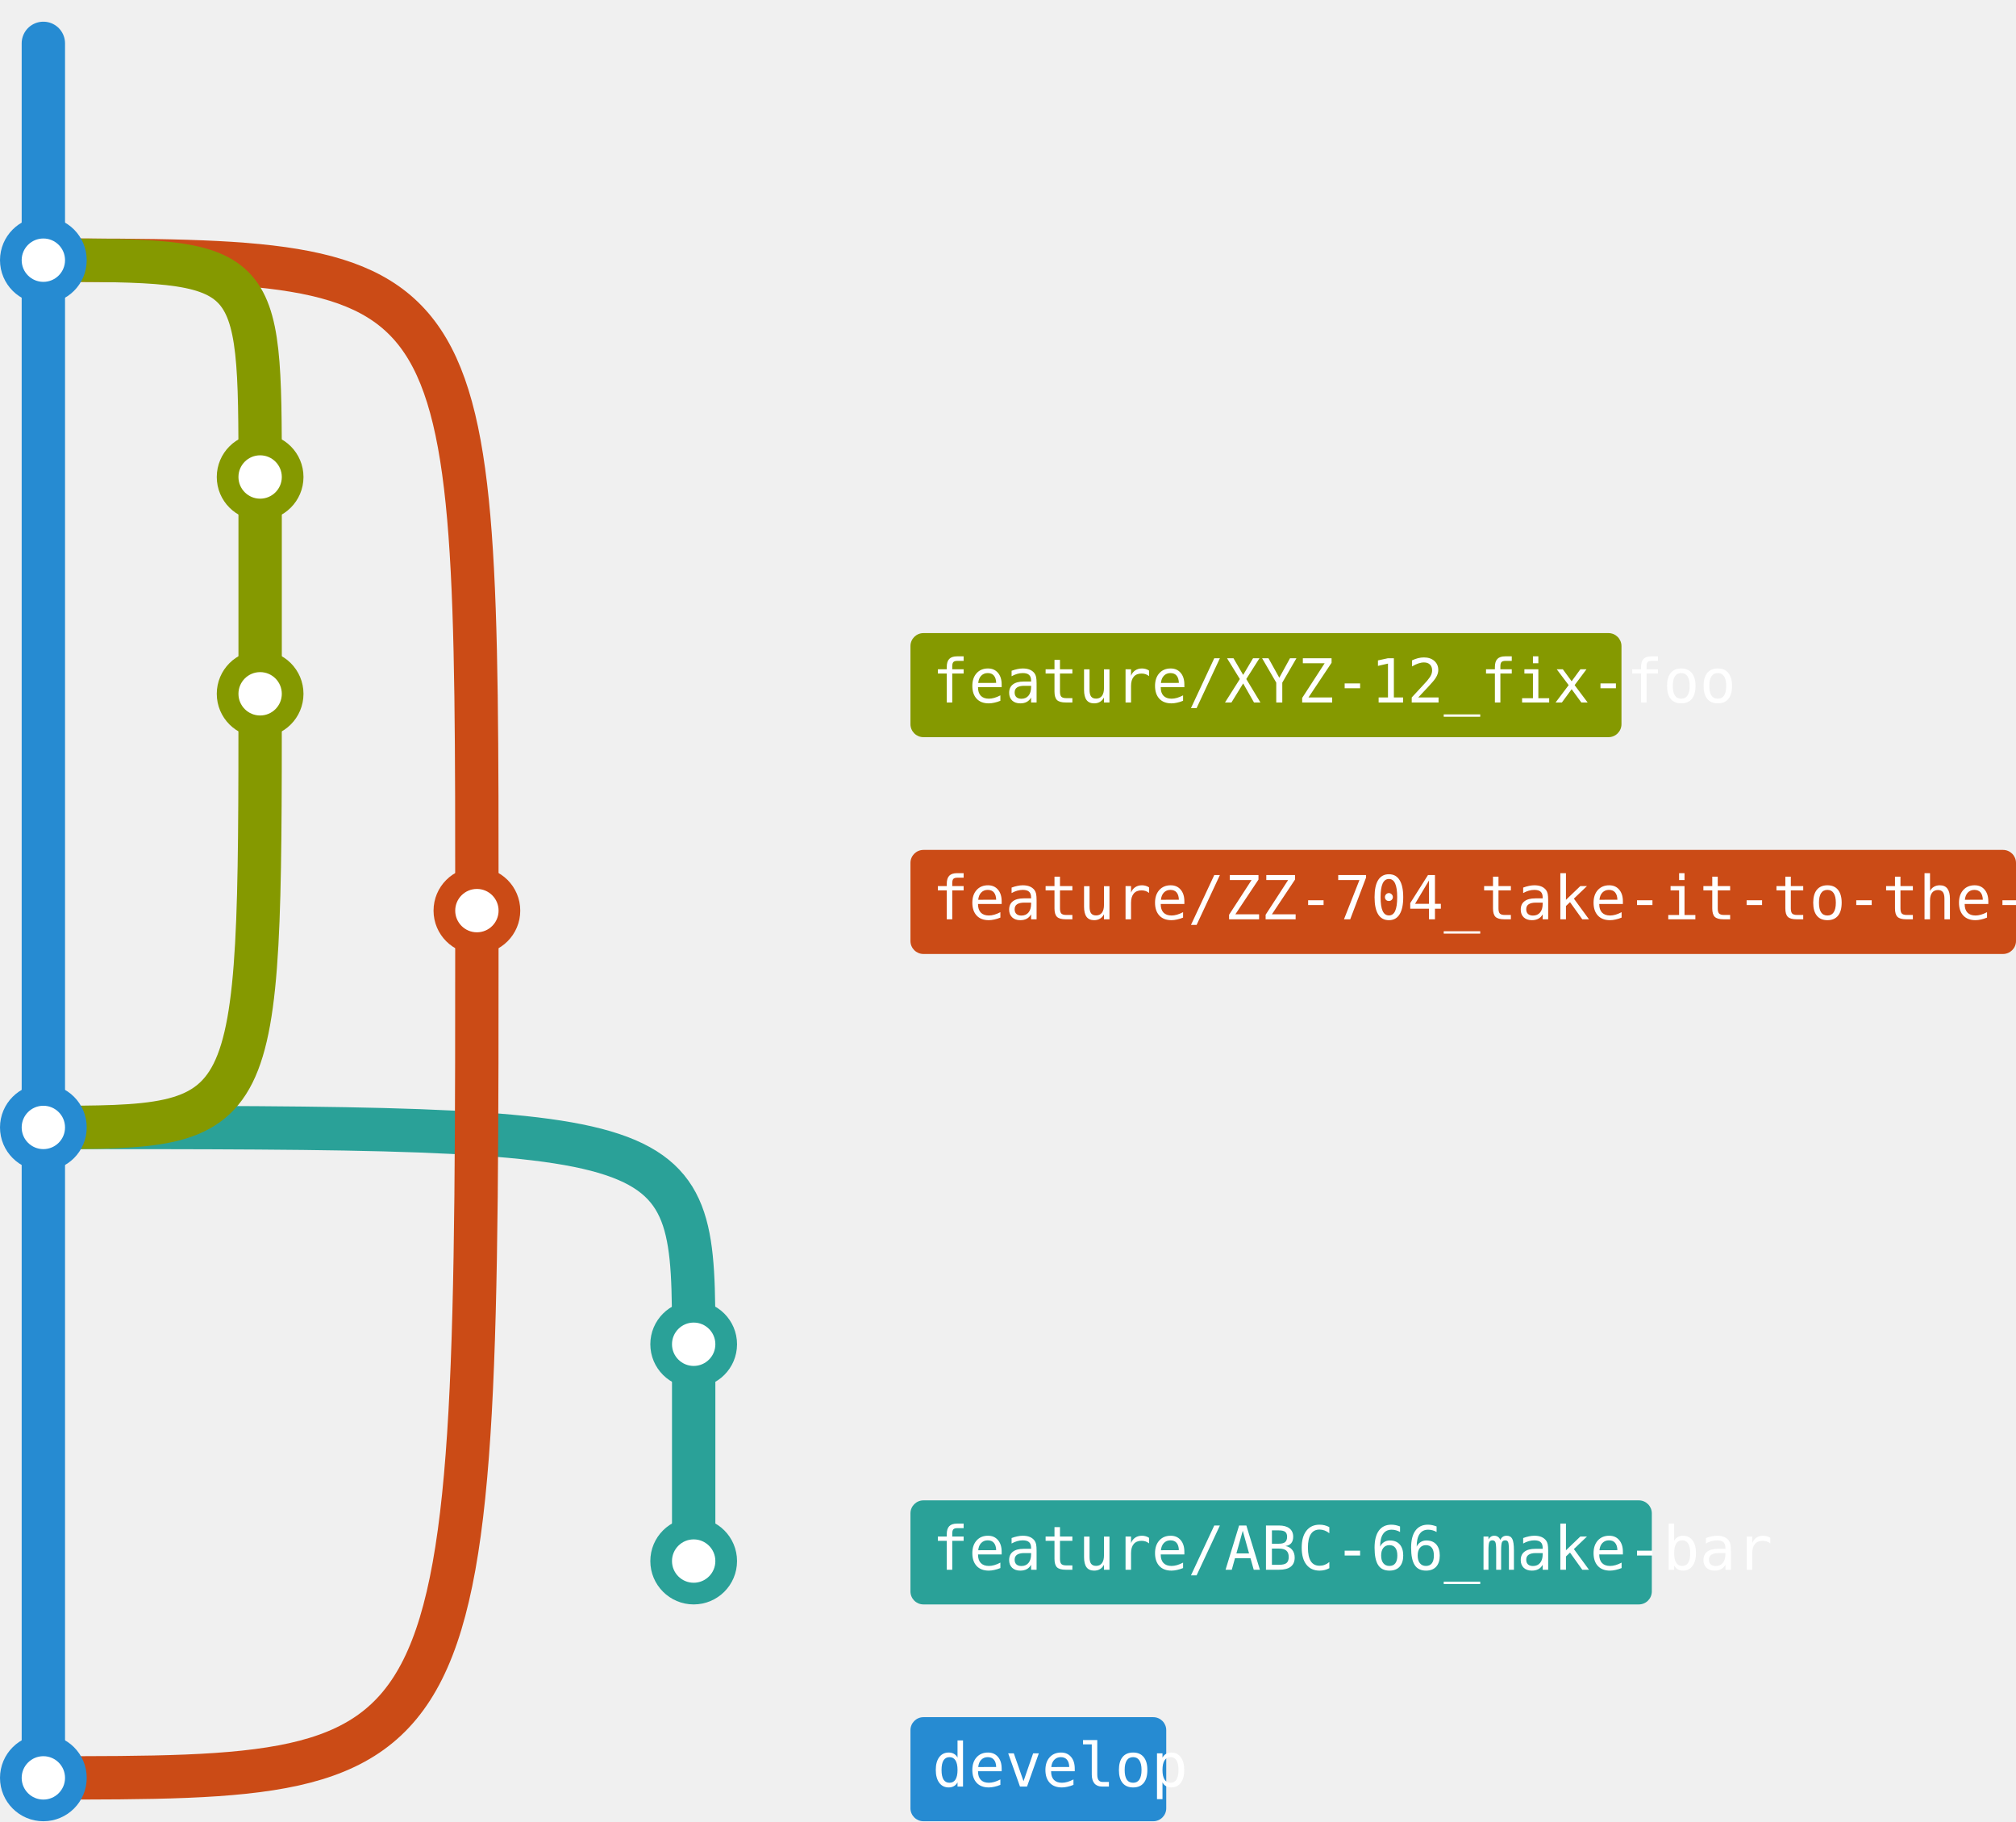
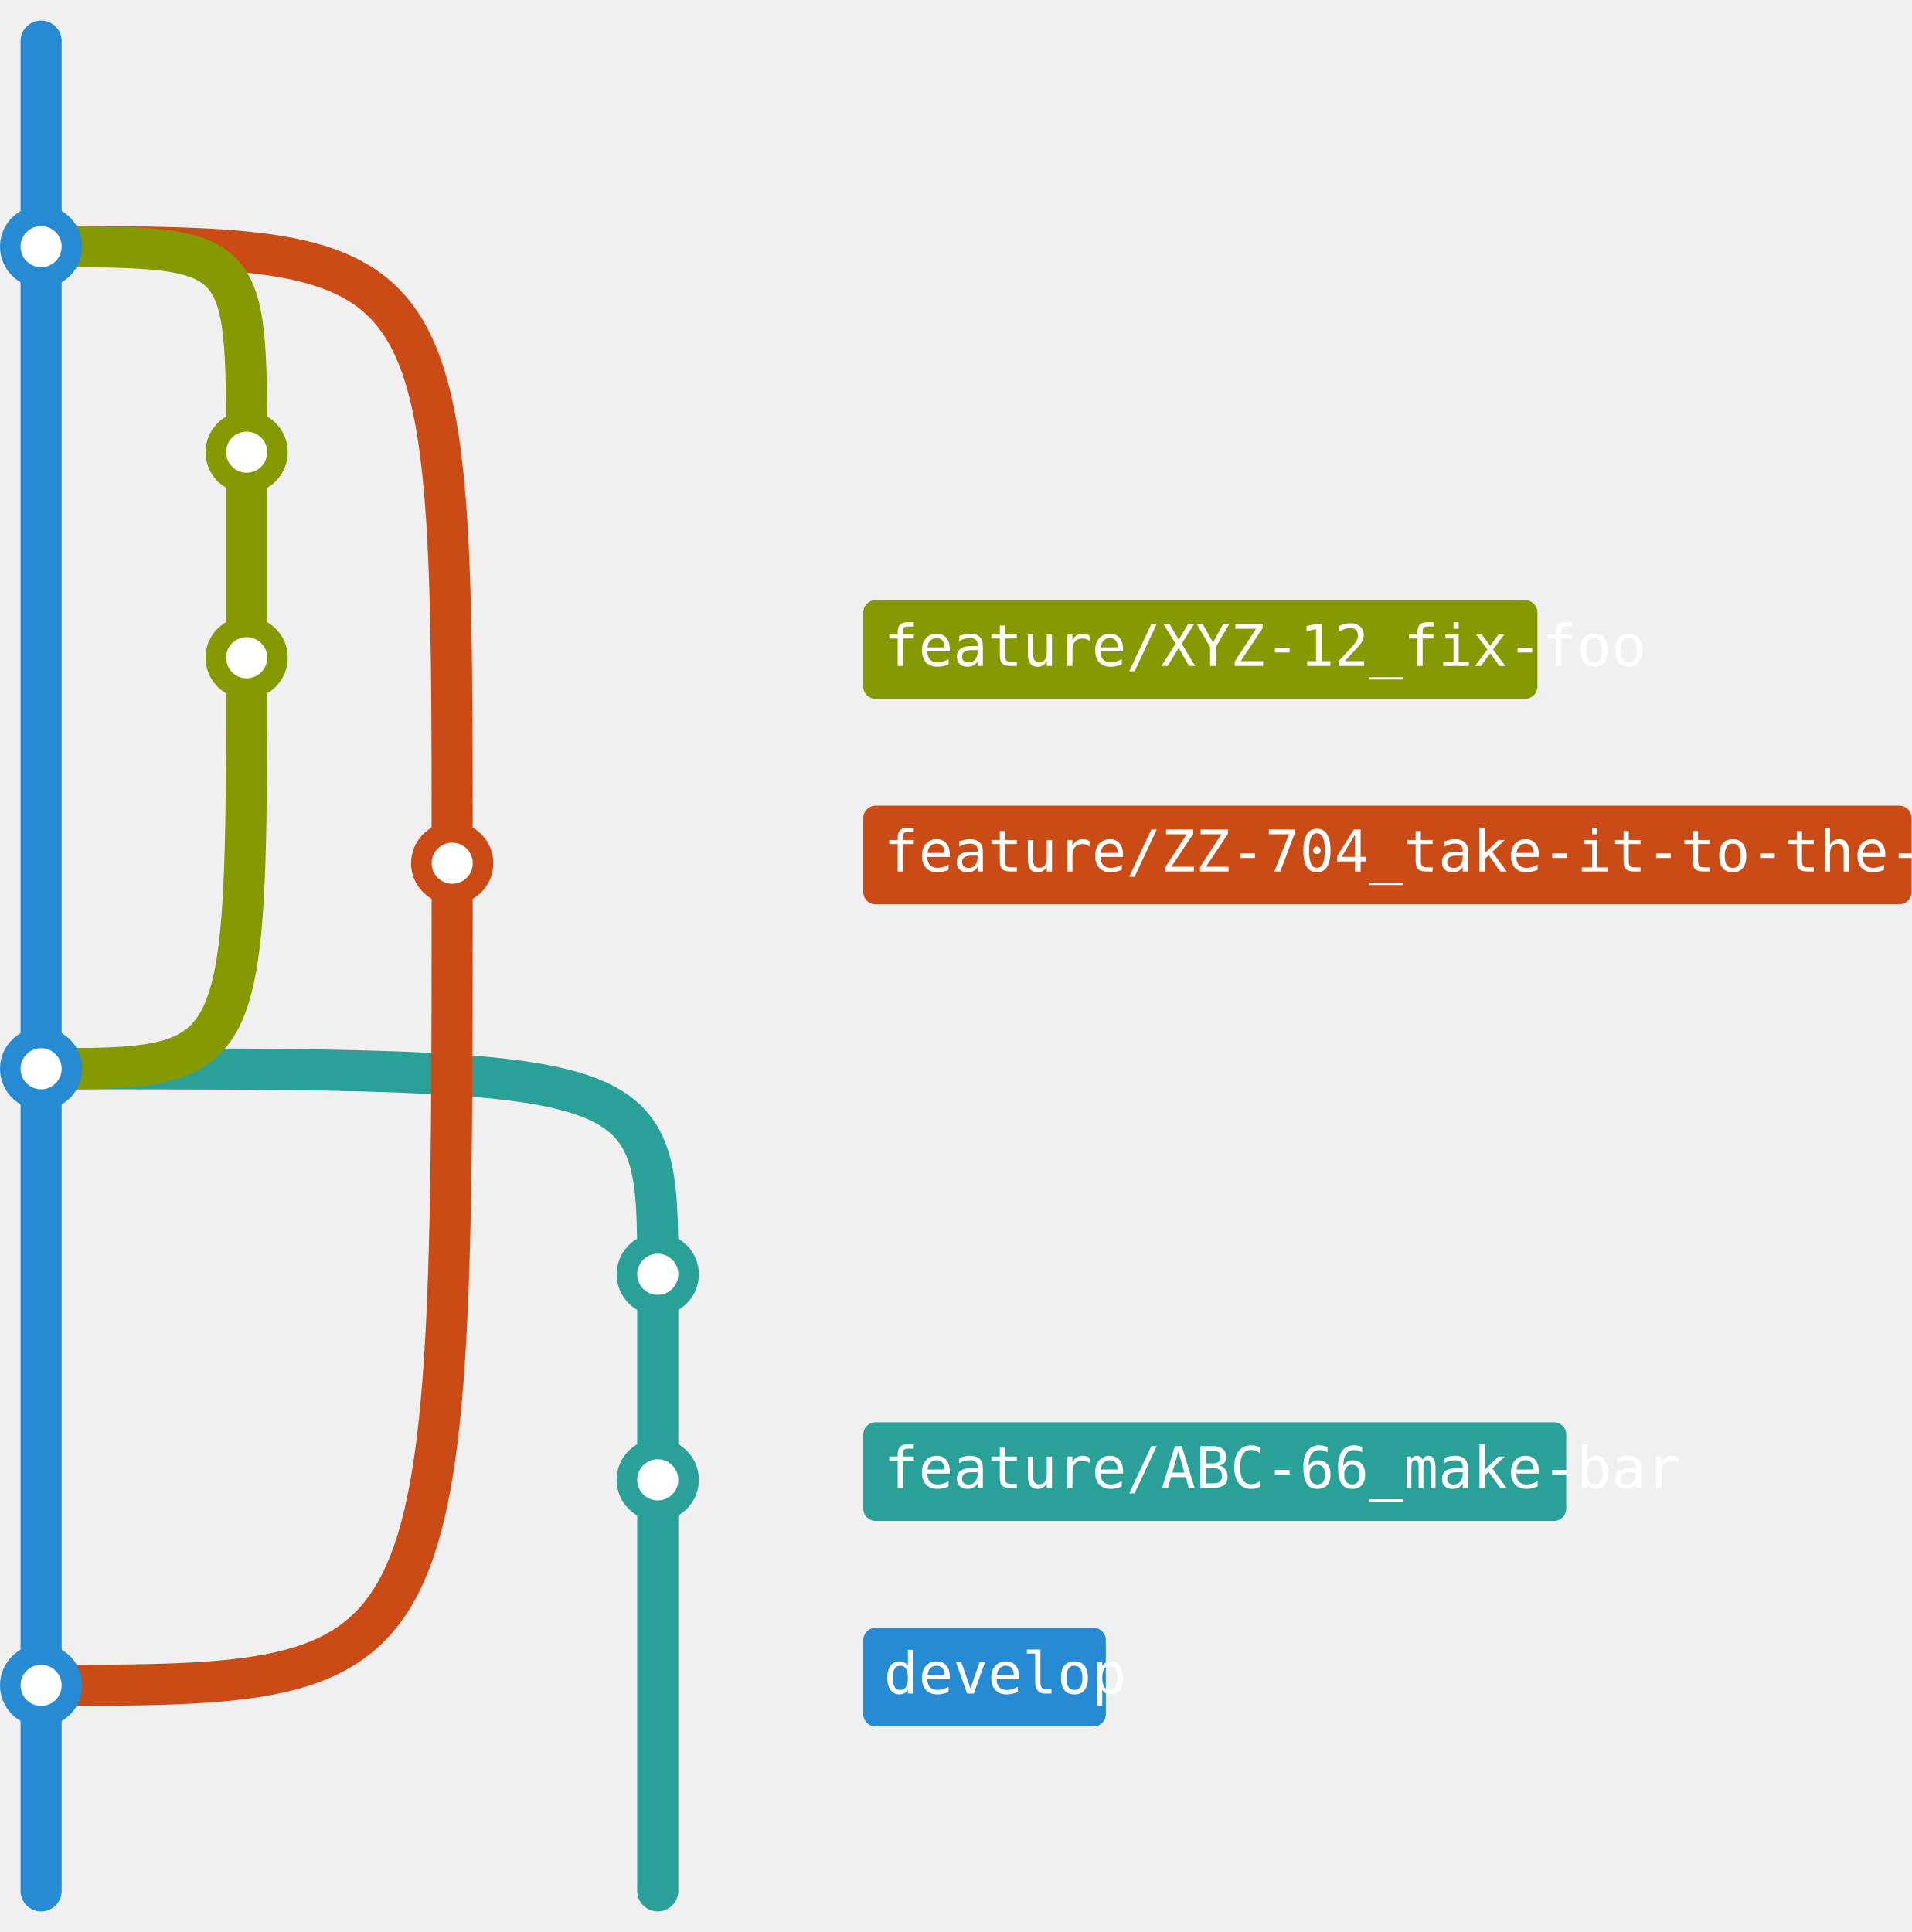
- <svg xmlns="http://www.w3.org/2000/svg" viewBox="40 -10 465 420">
+ <svg xmlns="http://www.w3.org/2000/svg" viewBox="40 -10 465 470">
  <style type="text/css">
.branch {
	fill: none;
	stroke-width: 10;
	stroke-linecap: round;
}
.commit {
	fill: #fff;
	stroke-width: 5;
}
.label-tag {
	fill: #333;
}
.label-rect {
	stroke: none;
}
.label-text {
	font-family: Inconsolata, Consolas, monospace;
	font-size: 14px;
	fill: #fff;
	stroke: none;
}
.branch-master {stroke: #002b36; fill: #002b36}
.branch-develop {stroke: #268bd2; fill: #268bd2}
.branch-feature-xyz-12-fix-foo {stroke: #859900; fill: #859900}
.branch-feature-zz-704-take-it-to-the-limit {stroke: #cb4b16; fill: #cb4b16}
.branch-feature-abc-66-make-bar {stroke: #2aa198; fill: #2aa198}
</style>
  <g class="merge">
    <g class="branch-feature-abc-66-make-bar">
      <path class="branch" d="M50,250 C200,250 200,250 200,300" />
+       <path class="branch" d="M200,350 L200,450" />
    </g>
    <g class="branch-feature-zz-704-take-it-to-the-limit">
      <path class="branch" d="M50,50 C150,50 150,50 150,200" />
      <path class="branch" d="M50,400 C150,400 150,400 150,200" />
    </g>
    <g class="branch-feature-xyz-12-fix-foo">
      <path class="branch" d="M50,50 C100,50 100,50 100,100" />
      <path class="branch" d="M50,250 C100,250 100,250 100,150" />
    </g>
    <g class="branch-develop">
      <path class="branch" d="M50,0 C50,0 50,0 50,50" />
+       <path class="branch" d="M50,400 L50,450" />
    </g>
  </g>
  <g class="branch-feature-abc-66-make-bar">
    <path class="branch" d="M200,300 L200,350" />
    <circle class="commit" cx="200" cy="300" r="7.5" />
    <circle class="commit" cx="200" cy="350" r="7.5" />
    <g class="label-branch" transform="translate(250,350)">
      <rect x="0" y="-14" width="171" height="24" rx="3" class="label-rect" />
      <text x="5" y="2" textLength="161" class="label-text">feature/ABC-66_make-bar</text>
    </g>
  </g>
  <g class="branch-feature-zz-704-take-it-to-the-limit">
    <path class="branch" d="M150,200 L150,200" />
    <circle class="commit" cx="150" cy="200" r="7.5" />
    <g class="label-branch" transform="translate(250,200)">
      <rect x="0" y="-14" width="255" height="24" rx="3" class="label-rect" />
      <text x="5" y="2" textLength="245" class="label-text">feature/ZZ-704_take-it-to-the-limit</text>
    </g>
  </g>
  <g class="branch-feature-xyz-12-fix-foo">
    <path class="branch" d="M100,100 L100,150" />
    <circle class="commit" cx="100" cy="100" r="7.5" />
    <circle class="commit" cx="100" cy="150" r="7.5" />
    <g class="label-branch" transform="translate(250,150)">
      <rect x="0" y="-14" width="164" height="24" rx="3" class="label-rect" />
      <text x="5" y="2" textLength="154" class="label-text">feature/XYZ-12_fix-foo</text>
    </g>
  </g>
  <g class="branch-develop">
    <path class="branch" d="M50,50 L50,400" />
    <circle class="commit" cx="50" cy="50" r="7.5" />
    <circle class="commit" cx="50" cy="250" r="7.5" />
    <circle class="commit" cx="50" cy="400" r="7.5" />
    <g class="label-branch" transform="translate(250,400)">
      <rect x="0" y="-14" width="59" height="24" rx="3" class="label-rect" />
      <text x="5" y="2" textLength="49" class="label-text">develop</text>
    </g>
  </g>
</svg>
